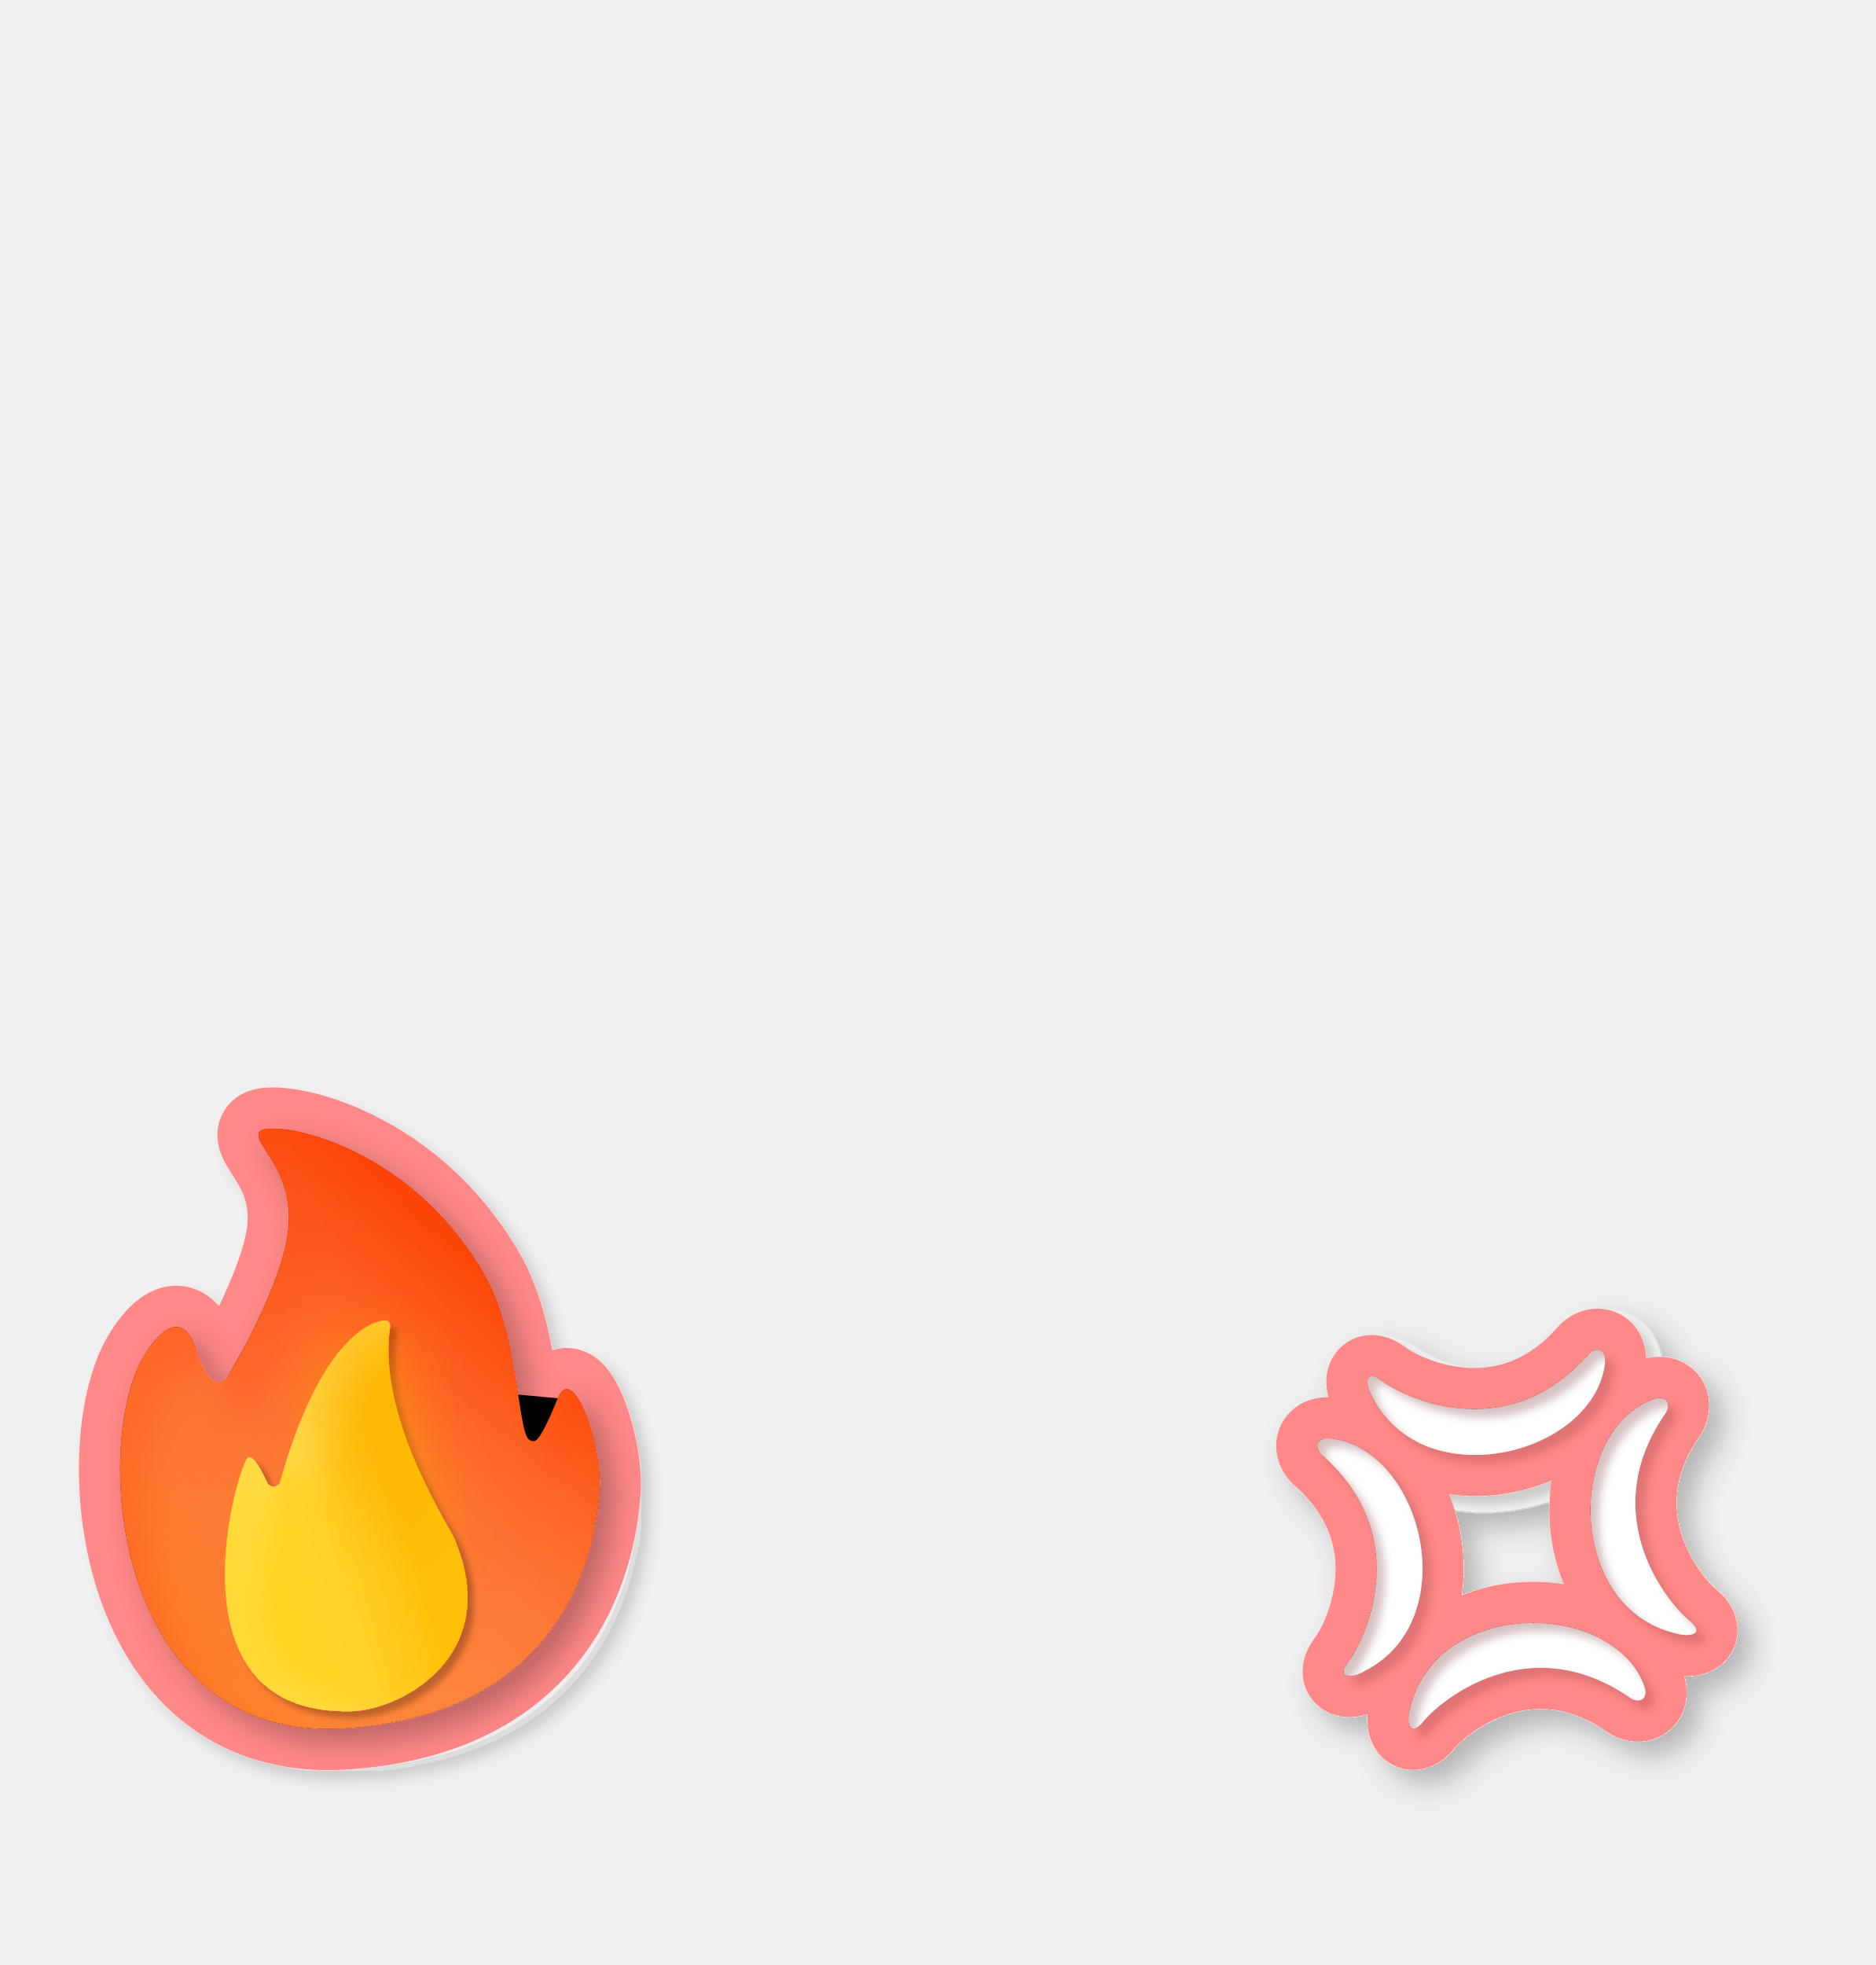
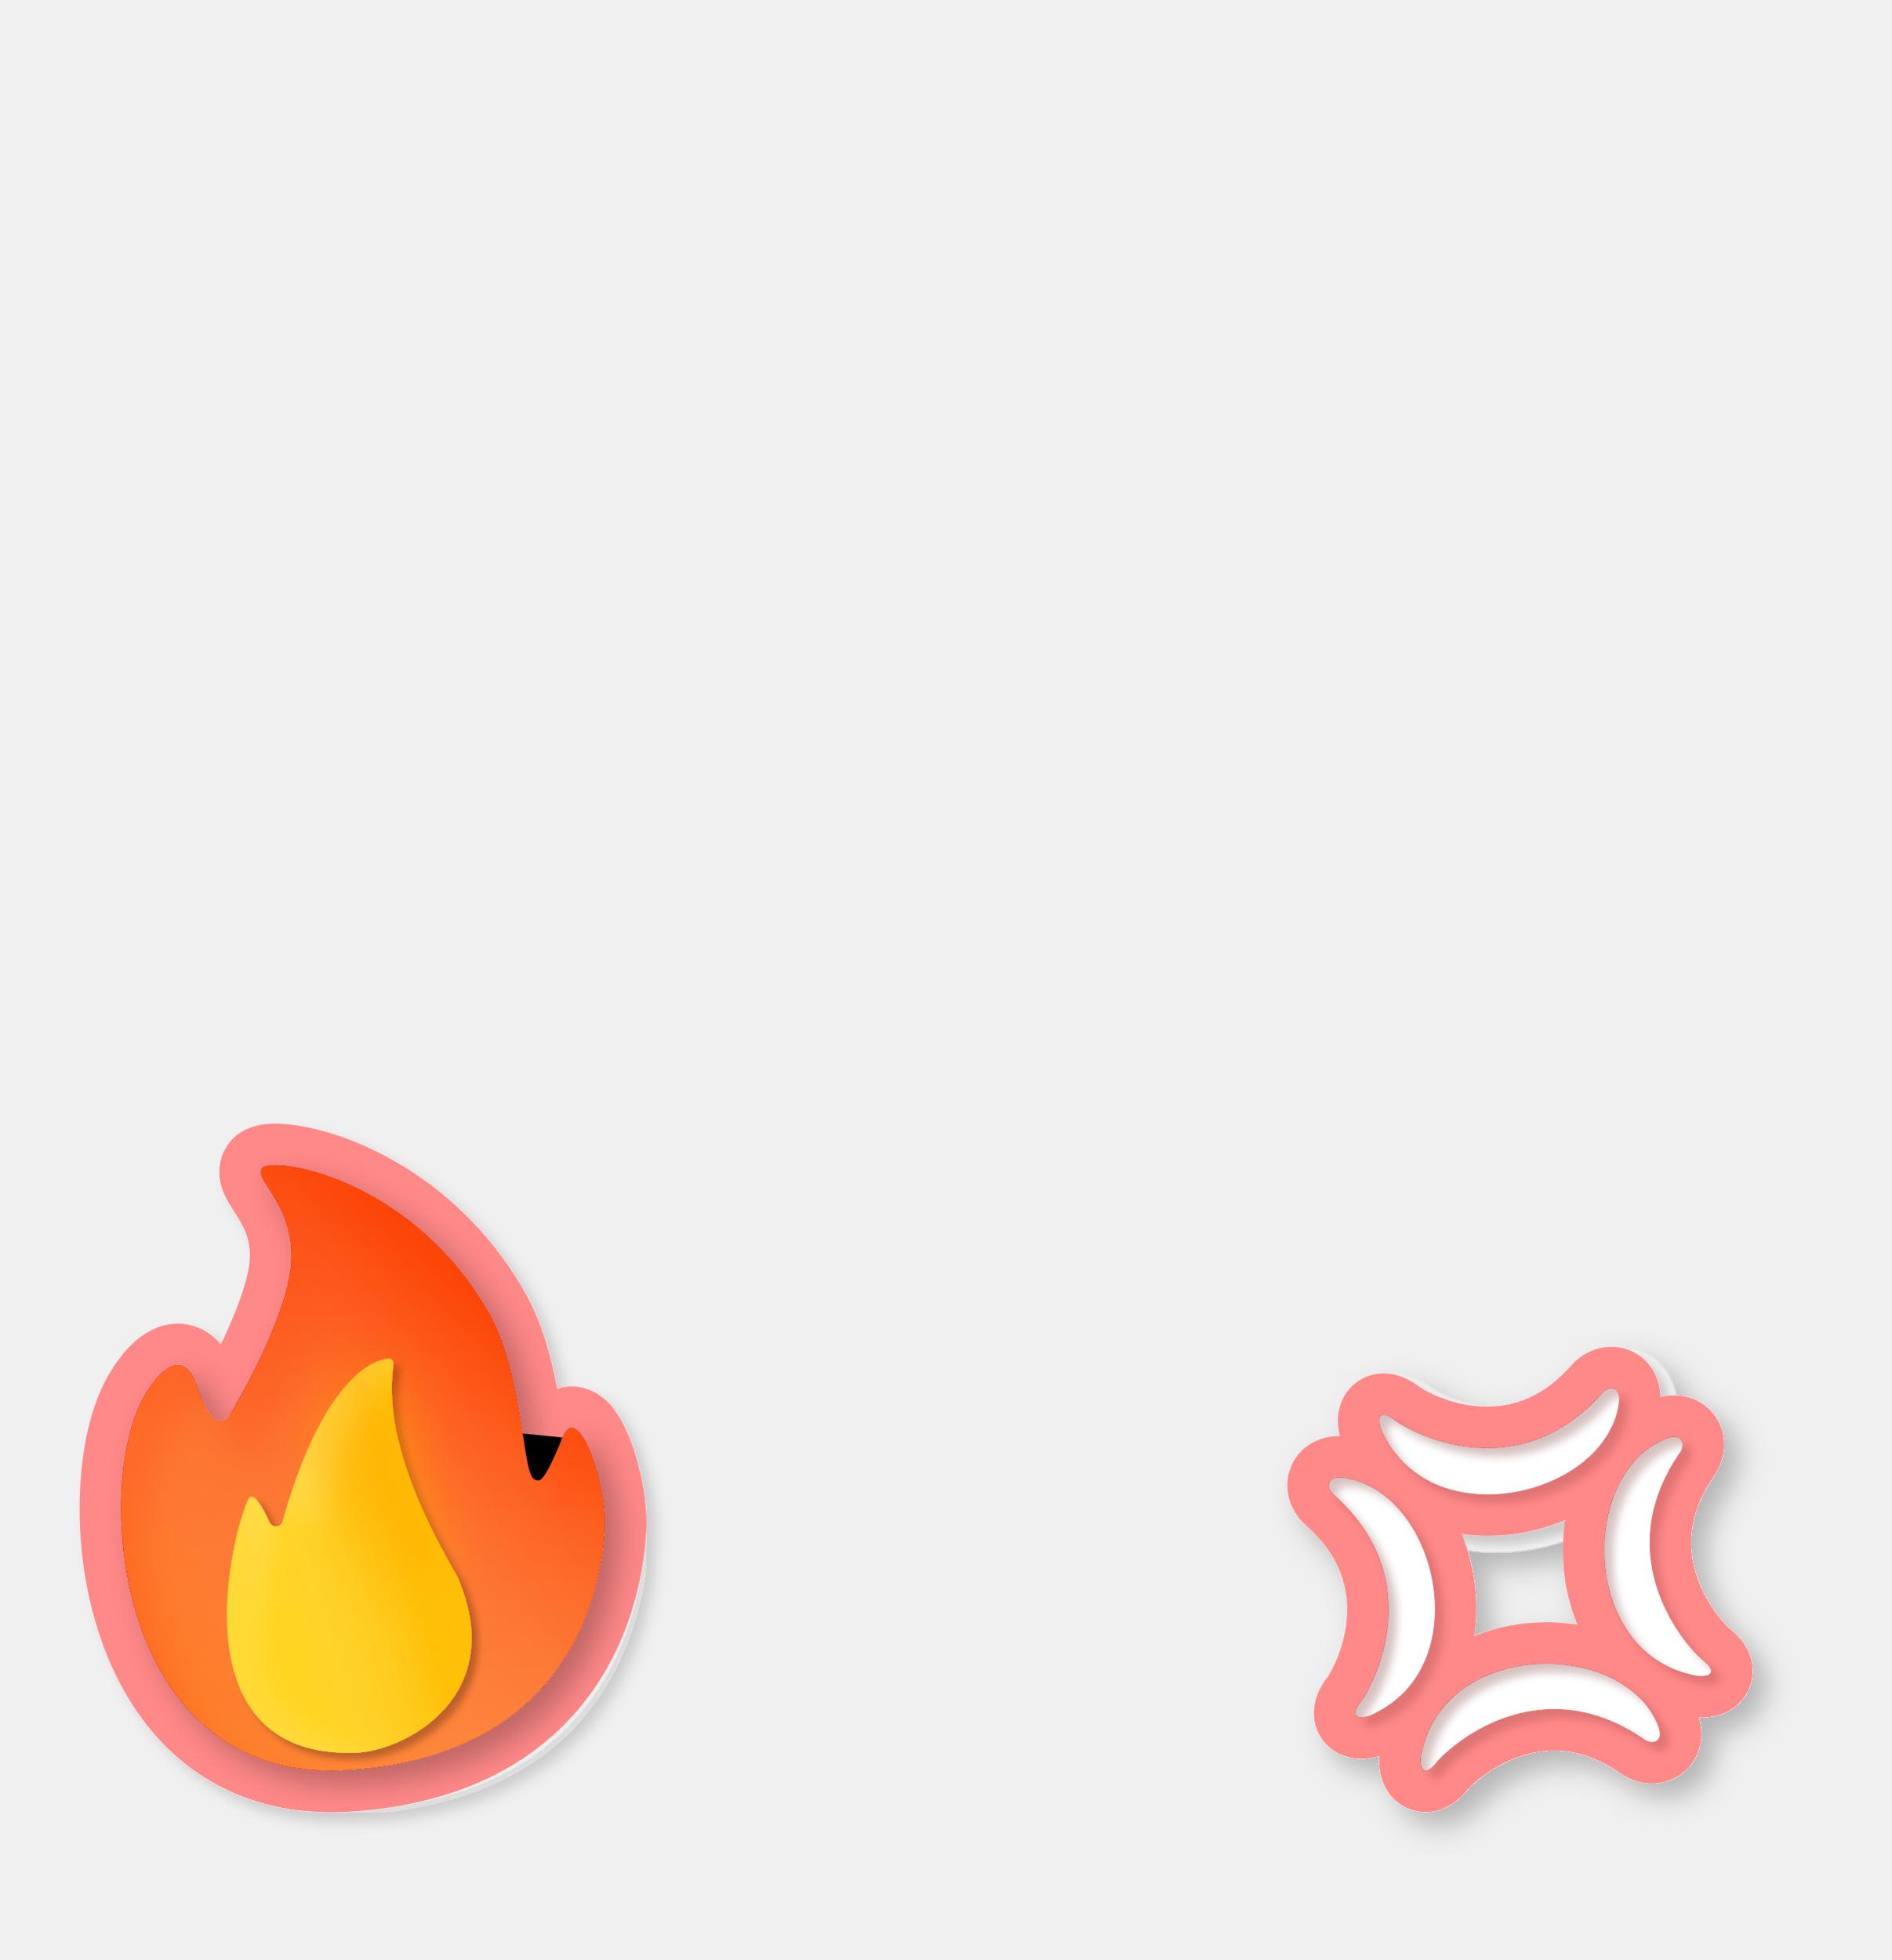
- <svg xmlns="http://www.w3.org/2000/svg" width="105" height="110" viewBox="0 0 105 110" fill="none">
+ <svg xmlns="http://www.w3.org/2000/svg" width="140" height="145" viewBox="0 0 140 145" fill="none">
  <g filter="url(#filter0_d_1551_16448)">
-     <path d="M11.781 76.433C11.779 76.436 11.777 76.441 11.774 76.445L11.773 76.447L11.774 76.446C11.775 76.445 11.777 76.442 11.779 76.439C11.78 76.437 11.78 76.434 11.781 76.433ZM11.781 76.433L11.783 76.432C11.784 76.43 11.784 76.429 11.785 76.428C11.784 76.43 11.782 76.431 11.781 76.433ZM14.927 62.041C15.308 62.008 15.76 62.033 16.243 62.102C17.22 62.241 18.474 62.584 19.835 63.193C22.564 64.415 25.8 66.744 28.122 70.783C29.134 72.544 29.617 74.738 29.921 76.507C29.999 76.963 30.075 77.451 30.143 77.894C30.147 77.882 30.153 77.87 30.158 77.858C30.296 77.519 30.549 77.044 31.044 76.784C31.666 76.457 32.267 76.653 32.636 76.909C32.964 77.137 33.203 77.459 33.37 77.731C33.55 78.022 33.71 78.358 33.851 78.705C34.394 80.052 34.815 82.031 34.715 83.468C34.646 84.453 34.401 87.812 32.367 91.057C30.29 94.371 26.434 97.43 19.443 97.901C15.854 98.144 13.011 97.151 10.857 95.384C8.727 93.636 7.353 91.197 6.544 88.656C5.734 86.113 5.47 83.404 5.607 81.024C5.741 78.712 6.264 76.557 7.173 75.159L7.183 75.144C7.188 75.135 7.195 75.122 7.204 75.107C7.222 75.078 7.249 75.037 7.28 74.988C7.343 74.891 7.434 74.757 7.546 74.607C7.759 74.324 8.099 73.916 8.526 73.606C8.928 73.316 9.676 72.925 10.532 73.252C11.342 73.561 11.79 74.347 12.062 75.171C12.122 75.355 12.18 75.513 12.234 75.647C12.474 75.22 12.786 74.65 13.112 73.997C13.837 72.545 14.6 70.775 14.903 69.298C15.229 67.714 14.836 66.632 14.396 65.829C14.282 65.62 14.161 65.426 14.041 65.236C13.929 65.061 13.794 64.852 13.688 64.671C13.587 64.497 13.45 64.243 13.379 63.957C13.3 63.639 13.28 63.182 13.56 62.743L13.653 62.616C13.879 62.341 14.165 62.218 14.319 62.164C14.526 62.091 14.739 62.057 14.927 62.041Z" fill="black" stroke="#FF8888" stroke-width="2.31" />
+     <path d="M19.903 84.722C20.411 84.677 21.014 84.71 21.658 84.802C22.96 84.988 24.631 85.445 26.446 86.258C30.085 87.887 34.4 90.992 37.496 96.377C38.845 98.724 39.489 101.65 39.895 104.009C40 104.617 40.1 105.269 40.191 105.859C40.197 105.843 40.205 105.828 40.211 105.812C40.395 105.359 40.732 104.727 41.392 104.38C42.222 103.944 43.023 104.204 43.515 104.545C43.953 104.848 44.27 105.279 44.494 105.642C44.733 106.03 44.947 106.477 45.134 106.94C45.859 108.736 46.42 111.375 46.287 113.291C46.195 114.605 45.867 119.083 43.156 123.409C40.387 127.828 35.245 131.907 25.925 132.536C21.14 132.859 17.348 131.535 14.477 129.179C11.637 126.848 9.804 123.596 8.725 120.208C7.646 116.818 7.293 113.206 7.476 110.033C7.654 106.945 8.354 104.068 9.569 102.205C9.571 102.201 9.574 102.197 9.577 102.192C9.584 102.18 9.594 102.163 9.606 102.144C9.63 102.104 9.664 102.05 9.707 101.984C9.791 101.854 9.912 101.675 10.062 101.476C10.346 101.098 10.8 100.554 11.37 100.142C11.905 99.754 12.902 99.233 14.043 99.669C15.123 100.081 15.72 101.13 16.082 102.228C16.164 102.474 16.241 102.685 16.313 102.865C16.633 102.296 17.048 101.535 17.483 100.663C18.45 98.727 19.467 96.368 19.872 94.397C20.306 92.286 19.781 90.843 19.195 89.772C19.042 89.492 18.883 89.234 18.722 88.981C18.573 88.747 18.392 88.469 18.252 88.228C18.116 87.995 17.933 87.658 17.838 87.276C17.733 86.853 17.707 86.244 18.081 85.658L18.205 85.488C18.506 85.121 18.887 84.958 19.092 84.886C19.368 84.789 19.652 84.743 19.903 84.722Z" fill="black" stroke="#FF8888" stroke-width="3.08" />
    <g filter="url(#filter1_di_1551_16448)">
-       <path d="M10.964 75.532C9.999 72.605 8.169 75.745 8.169 75.745C5.103 80.339 6.104 97.644 19.366 96.749C32.628 95.855 33.431 85.282 33.562 83.388C33.732 80.955 32.084 76.185 31.229 78.293C30.729 79.524 30.328 80.358 30.031 80.619C29.875 80.756 29.61 80.651 29.511 80.469C28.951 79.432 28.926 74.499 27.12 71.359C22.757 63.769 14.992 62.65 14.534 63.365C14.077 64.081 16.825 65.686 16.035 69.531C15.365 72.792 12.759 77.05 12.759 77.05C12.759 77.05 11.93 78.46 10.964 75.532Z" fill="#FE6905" />
-       <path d="M10.964 75.532C9.999 72.605 8.169 75.745 8.169 75.745C5.103 80.339 6.104 97.644 19.366 96.749C32.628 95.855 33.431 85.282 33.562 83.388C33.732 80.955 32.084 76.185 31.229 78.293C30.729 79.524 30.328 80.358 30.031 80.619C29.875 80.756 29.61 80.651 29.511 80.469C28.951 79.432 28.926 74.499 27.12 71.359C22.757 63.769 14.992 62.65 14.534 63.365C14.077 64.081 16.825 65.686 16.035 69.531C15.365 72.792 12.759 77.05 12.759 77.05C12.759 77.05 11.93 78.46 10.964 75.532Z" fill="url(#paint0_linear_1551_16448)" fill-opacity="0.7" />
-       <path d="M10.964 75.532C9.999 72.605 8.169 75.745 8.169 75.745C5.103 80.339 6.104 97.644 19.366 96.749C32.628 95.855 33.431 85.282 33.562 83.388C33.732 80.955 32.084 76.185 31.229 78.293C30.729 79.524 30.328 80.358 30.031 80.619C29.875 80.756 29.61 80.651 29.511 80.469C28.951 79.432 28.926 74.499 27.12 71.359C22.757 63.769 14.992 62.65 14.534 63.365C14.077 64.081 16.825 65.686 16.035 69.531C15.365 72.792 12.759 77.05 12.759 77.05C12.759 77.05 11.93 78.46 10.964 75.532Z" fill="url(#paint1_linear_1551_16448)" fill-opacity="0.2" />
+       <path d="M14.62 102.71C13.332 98.807 10.892 102.994 10.892 102.994C6.805 109.119 8.138 132.192 25.821 130.999C43.504 129.806 44.574 115.71 44.75 113.184C44.976 109.94 42.778 103.58 41.638 106.391C40.972 108.032 40.438 109.145 40.042 109.492C39.834 109.674 39.48 109.535 39.349 109.291C38.601 107.909 38.568 101.333 36.16 97.145C30.343 87.025 19.989 85.533 19.379 86.487C18.769 87.442 22.434 89.581 21.38 94.707C20.486 99.056 17.012 104.734 17.012 104.734C17.012 104.734 15.907 106.613 14.62 102.71Z" fill="#FE6905" />
+       <path d="M14.62 102.71C13.332 98.807 10.892 102.994 10.892 102.994C6.805 109.119 8.138 132.192 25.821 130.999C43.504 129.806 44.574 115.71 44.75 113.184C44.976 109.94 42.778 103.58 41.638 106.391C40.972 108.032 40.438 109.145 40.042 109.492C39.834 109.674 39.48 109.535 39.349 109.291C38.601 107.909 38.568 101.333 36.16 97.145C30.343 87.025 19.989 85.533 19.379 86.487C18.769 87.442 22.434 89.581 21.38 94.707C20.486 99.056 17.012 104.734 17.012 104.734C17.012 104.734 15.907 106.613 14.62 102.71Z" fill="url(#paint0_linear_1551_16448)" fill-opacity="0.7" />
+       <path d="M14.62 102.71C13.332 98.807 10.892 102.994 10.892 102.994C6.805 109.119 8.138 132.192 25.821 130.999C43.504 129.806 44.574 115.71 44.75 113.184C44.976 109.94 42.778 103.58 41.638 106.391C40.972 108.032 40.438 109.145 40.042 109.492C39.834 109.674 39.48 109.535 39.349 109.291C38.601 107.909 38.568 101.333 36.16 97.145C30.343 87.025 19.989 85.533 19.379 86.487C18.769 87.442 22.434 89.581 21.38 94.707C20.486 99.056 17.012 104.734 17.012 104.734C17.012 104.734 15.907 106.613 14.62 102.71Z" fill="url(#paint1_linear_1551_16448)" fill-opacity="0.2" />
    </g>
    <g filter="url(#filter2_di_1551_16448)">
-       <path d="M13.892 81.592C14.169 81.463 14.607 82.223 14.964 83.005C15.105 83.316 15.589 83.284 15.681 82.955C17.646 75.96 20.195 74.044 21.542 73.919C21.736 73.901 21.864 74.087 21.835 74.28C21.117 79.106 24.793 84.888 25.419 86.095C25.488 86.226 25.545 86.416 25.598 86.553C28.016 92.859 22.212 95.9 19.375 95.795C9.158 95.795 13.381 81.831 13.892 81.592Z" fill="#FFD10B" />
-       <path d="M13.892 81.592C14.169 81.463 14.607 82.223 14.964 83.005C15.105 83.316 15.589 83.284 15.681 82.955C17.646 75.96 20.195 74.044 21.542 73.919C21.736 73.901 21.864 74.087 21.835 74.28C21.117 79.106 24.793 84.888 25.419 86.095C25.488 86.226 25.545 86.416 25.598 86.553C28.016 92.859 22.212 95.9 19.375 95.795C9.158 95.795 13.381 81.831 13.892 81.592Z" fill="url(#paint2_linear_1551_16448)" fill-opacity="0.45" />
+       <path d="M18.523 110.791C18.892 110.619 19.476 111.632 19.952 112.675C20.14 113.09 20.785 113.046 20.908 112.608C23.528 103.282 26.927 100.727 28.723 100.56C28.982 100.536 29.152 100.784 29.114 101.041C28.157 107.476 33.058 115.185 33.893 116.795C33.983 116.969 34.06 117.222 34.13 117.406C37.355 125.814 29.616 129.867 25.834 129.728C12.211 129.728 17.841 111.109 18.523 110.791Z" fill="#FFD10B" />
+       <path d="M18.523 110.791C18.892 110.619 19.476 111.632 19.952 112.675C20.14 113.09 20.785 113.046 20.908 112.608C23.528 103.282 26.927 100.727 28.723 100.56C28.982 100.536 29.152 100.784 29.114 101.041C28.157 107.476 33.058 115.185 33.893 116.795C33.983 116.969 34.06 117.222 34.13 117.406C37.355 125.814 29.616 129.867 25.834 129.728C12.211 129.728 17.841 111.109 18.523 110.791Z" fill="url(#paint2_linear_1551_16448)" fill-opacity="0.45" />
    </g>
    <g filter="url(#filter3_f_1551_16448)">
-       <path d="M23.789 85.862C23.837 86.148 23.855 86.255 23.86 86.294C23.918 86.405 23.733 86.505 23.635 86.583C23.609 86.604 23.583 86.623 23.557 86.641C23.413 86.739 23.223 86.799 23.067 86.722C23.06 86.718 23.052 86.714 23.045 86.71C22.96 86.659 22.88 86.603 22.777 86.433C22.563 86.081 22.171 85.648 21.535 84.762C21.084 84.134 20.422 83.14 19.976 82.422C19.53 81.704 19.306 81.276 19.186 81.036C19.067 80.796 19.053 80.746 19.012 80.328C18.971 79.909 18.89 79.146 18.878 78.63C18.861 77.856 18.878 77.467 18.982 77.215C19.108 76.912 19.36 76.312 19.876 75.888C20.277 75.56 20.692 75.28 21.145 75.316C21.237 75.323 21.278 75.356 21.315 75.433C21.405 75.617 21.584 76.088 21.512 76.567C21.462 76.895 21.429 77.402 21.533 78.193C21.597 78.681 21.704 79.333 21.819 79.852C21.935 80.37 22.055 80.744 22.323 81.346C22.59 81.948 22.993 82.753 23.275 83.625C23.556 84.497 23.712 85.407 23.789 85.862Z" fill="#FFAE01" />
+       <path d="M31.719 116.484C31.783 116.865 31.806 117.007 31.814 117.06C31.891 117.208 31.643 117.341 31.513 117.445C31.479 117.472 31.444 117.498 31.409 117.522C31.217 117.653 30.964 117.733 30.756 117.63C30.746 117.625 30.737 117.619 30.727 117.614C30.614 117.546 30.507 117.471 30.369 117.244C30.084 116.776 29.561 116.197 28.714 115.017C28.113 114.18 27.23 112.854 26.635 111.897C26.04 110.94 25.741 110.369 25.582 110.049C25.423 109.729 25.404 109.662 25.349 109.104C25.295 108.546 25.186 107.529 25.171 106.841C25.148 105.809 25.17 105.29 25.31 104.954C25.478 104.549 25.813 103.75 26.502 103.185C27.036 102.747 27.59 102.375 28.194 102.422C28.317 102.431 28.371 102.475 28.421 102.577C28.54 102.824 28.779 103.451 28.683 104.09C28.617 104.528 28.572 105.203 28.711 106.258C28.797 106.909 28.939 107.778 29.093 108.469C29.246 109.161 29.407 109.659 29.764 110.462C30.12 111.264 30.658 112.339 31.033 113.501C31.409 114.663 31.616 115.877 31.719 116.484Z" fill="#FFAE01" />
    </g>
  </g>
  <g filter="url(#filter4_d_1551_16448)">
    <g filter="url(#filter5_d_1551_16448)">
-       <path d="M88.895 75.872C84.184 81.149 78.284 78.069 77.3 77.26C76.325 76.589 76.498 77.641 76.813 78.15C79.637 83.818 89.162 81.47 89.839 76.38C89.976 75.349 89.209 75.445 88.895 75.872Z" fill="#D9D9D9" />
-       <path d="M76.648 75.895C77.067 75.852 77.439 76 77.714 76.157L77.955 76.309L77.996 76.337L78.033 76.368C78.353 76.631 79.859 77.51 81.811 77.699C83.681 77.879 85.95 77.431 88.025 75.111C88.212 74.883 88.447 74.7 88.708 74.579C88.989 74.448 89.38 74.354 89.806 74.456C90.279 74.57 90.653 74.895 90.849 75.336C91.025 75.732 91.034 76.157 90.984 76.532C90.552 79.784 87.403 81.876 84.339 82.436C81.223 83.005 77.525 82.124 75.797 78.698C75.673 78.485 75.573 78.248 75.508 78.017C75.443 77.786 75.374 77.439 75.432 77.078C75.463 76.889 75.541 76.617 75.752 76.367C75.986 76.091 76.308 75.931 76.648 75.895Z" stroke="#FF8888" stroke-width="2.31" stroke-linecap="round" />
+       <path d="M118.528 103.162C112.246 110.199 104.38 106.092 103.067 105.014C101.768 104.119 101.998 105.521 102.418 106.2C106.183 113.758 118.883 110.626 119.785 103.84C119.968 102.465 118.946 102.594 118.528 103.162Z" fill="#D9D9D9" />
+       <path d="M102.198 103.194C102.849 103.126 103.415 103.406 103.791 103.646L103.941 103.746L103.995 103.783L104.045 103.824C104.472 104.175 106.48 105.347 109.082 105.598C111.572 105.839 114.594 105.243 117.359 102.158C117.609 101.85 117.926 101.601 118.277 101.438C118.652 101.264 119.174 101.139 119.742 101.275C120.372 101.427 120.87 101.861 121.131 102.448C121.366 102.977 121.378 103.544 121.312 104.043C120.736 108.379 116.538 111.168 112.453 111.914C108.287 112.675 103.339 111.493 101.043 106.895C100.888 106.621 100.761 106.317 100.678 106.022C100.59 105.714 100.499 105.253 100.577 104.771C100.618 104.519 100.722 104.155 101.003 103.822C101.314 103.454 101.745 103.242 102.198 103.194Z" stroke="#FF8888" stroke-width="3.08" stroke-linecap="round" />
    </g>
-     <path d="M79.32 97.912C79.737 97.854 80.063 97.621 80.293 97.403L80.49 97.197L80.523 97.161L80.552 97.122C80.8 96.79 82.052 95.576 83.902 94.926C85.674 94.304 87.984 94.196 90.555 95.953C90.79 96.129 91.063 96.251 91.344 96.306C91.648 96.366 92.052 96.364 92.441 96.162C92.873 95.939 93.157 95.534 93.242 95.059C93.319 94.632 93.225 94.217 93.088 93.866C91.89 90.811 88.332 89.533 85.224 89.722C82.062 89.915 78.682 91.655 77.824 95.394C77.754 95.63 77.714 95.885 77.706 96.124C77.697 96.364 77.713 96.717 77.857 97.054C77.932 97.23 78.073 97.476 78.338 97.668C78.631 97.881 78.982 97.959 79.32 97.912Z" fill="#D9D9D9" stroke="#FF8888" stroke-width="2.31" stroke-linecap="round" />
-     <path d="M74.086 93.731C74.042 93.312 74.191 92.941 74.347 92.665L74.5 92.424L74.527 92.384L74.558 92.347C74.821 92.026 75.701 90.52 75.889 88.568C76.07 86.699 75.622 84.43 73.302 82.354C73.074 82.168 72.89 81.932 72.769 81.672C72.639 81.391 72.544 80.999 72.647 80.573C72.761 80.1 73.086 79.727 73.527 79.531C73.923 79.355 74.348 79.346 74.722 79.396C77.975 79.828 80.067 82.977 80.626 86.04C81.195 89.156 80.314 92.855 76.888 94.582C76.676 94.706 76.438 94.806 76.207 94.871C75.977 94.937 75.63 95.005 75.268 94.947C75.08 94.916 74.807 94.838 74.558 94.627C74.281 94.393 74.121 94.071 74.086 93.731Z" fill="#D9D9D9" stroke="#FF8888" stroke-width="2.31" stroke-linecap="round" />
-     <path d="M96.104 91.062C96.046 90.645 95.814 90.32 95.596 90.09L95.39 89.892L95.353 89.859L95.314 89.831C94.982 89.583 93.768 88.33 93.118 86.48C92.496 84.708 92.389 82.398 94.145 79.828C94.322 79.592 94.444 79.32 94.499 79.038C94.558 78.734 94.556 78.331 94.355 77.942C94.131 77.51 93.726 77.225 93.251 77.14C92.824 77.064 92.41 77.157 92.058 77.295C89.003 78.492 87.725 82.05 87.915 85.159C88.107 88.32 89.847 91.7 93.586 92.559C93.823 92.628 94.077 92.668 94.317 92.677C94.556 92.685 94.91 92.669 95.247 92.525C95.423 92.451 95.668 92.309 95.86 92.045C96.073 91.752 96.151 91.401 96.104 91.062Z" fill="#D9D9D9" stroke="#FF8888" stroke-width="2.31" stroke-linecap="round" />
+     <path d="M105.76 132.549C106.408 132.459 106.891 132.052 107.199 131.729L107.321 131.596L107.364 131.547L107.403 131.496C107.734 131.053 109.403 129.435 111.87 128.568C114.23 127.739 117.306 127.595 120.729 129.929C121.046 130.169 121.413 130.334 121.793 130.409C122.198 130.488 122.735 130.485 123.254 130.217C123.83 129.918 124.21 129.378 124.323 128.745C124.425 128.176 124.301 127.623 124.117 127.154C122.52 123.081 117.777 121.377 113.632 121.629C109.406 121.887 104.884 124.218 103.754 129.231C103.669 129.535 103.619 129.86 103.608 130.167C103.597 130.486 103.619 130.956 103.809 131.405C103.909 131.64 104.097 131.969 104.45 132.225C104.84 132.508 105.309 132.611 105.76 132.549Z" fill="#D9D9D9" stroke="#FF8888" stroke-width="3.08" stroke-linecap="round" />
+     <path d="M98.782 126.975C98.714 126.324 98.994 125.758 99.234 125.382L99.334 125.232L99.37 125.178L99.411 125.128C99.762 124.701 100.934 122.693 101.186 120.091C101.426 117.601 100.83 114.579 97.746 111.814C97.437 111.564 97.189 111.247 97.025 110.896C96.851 110.521 96.726 109.999 96.862 109.431C97.014 108.8 97.448 108.303 98.036 108.041C98.564 107.806 99.131 107.794 99.63 107.861C103.967 108.437 106.755 112.635 107.502 116.72C108.262 120.885 107.08 125.834 102.483 128.13C102.208 128.285 101.905 128.412 101.609 128.495C101.302 128.582 100.84 128.674 100.358 128.596C100.107 128.555 99.742 128.451 99.41 128.17C99.041 127.858 98.829 127.428 98.782 126.975Z" fill="#D9D9D9" stroke="#FF8888" stroke-width="3.08" stroke-linecap="round" />
+     <path d="M128.139 123.417C128.049 122.768 127.642 122.286 127.319 121.978L127.186 121.856L127.137 121.813L127.085 121.774C126.642 121.443 125.024 119.773 124.158 117.307C123.329 114.947 123.185 111.87 125.519 108.447C125.759 108.131 125.924 107.764 125.999 107.384C126.078 106.978 126.075 106.441 125.807 105.923C125.508 105.347 124.968 104.967 124.335 104.854C123.766 104.752 123.212 104.876 122.744 105.06C118.671 106.656 116.967 111.4 117.219 115.545C117.477 119.771 119.808 124.293 124.821 125.423C125.125 125.508 125.45 125.558 125.756 125.569C126.076 125.58 126.546 125.558 126.995 125.367C127.23 125.268 127.559 125.08 127.815 124.727C128.098 124.336 128.201 123.868 128.139 123.417Z" fill="#D9D9D9" stroke="#FF8888" stroke-width="3.08" stroke-linecap="round" />
    <g filter="url(#filter6_di_1551_16448)">
-       <path d="M88.895 75.872C84.184 81.149 78.284 78.069 77.3 77.26C76.325 76.589 76.498 77.641 76.813 78.15C79.637 83.818 89.162 81.47 89.839 76.38C89.976 75.349 89.209 75.445 88.895 75.872Z" fill="white" />
+       <path d="M118.528 103.162C112.246 110.199 104.38 106.092 103.067 105.014C101.768 104.119 101.998 105.521 102.418 106.2C106.183 113.758 118.883 110.626 119.785 103.84C119.968 102.465 118.946 102.594 118.528 103.162Z" fill="white" />
    </g>
    <g filter="url(#filter7_di_1551_16448)">
-       <path d="M91.218 95.006C85.381 91.008 80.389 95.41 79.626 96.43C78.841 97.316 78.757 96.253 78.941 95.683C80.328 89.504 90.138 89.507 92.012 94.287C92.391 95.255 91.624 95.345 91.218 95.006Z" fill="white" />
+       <path d="M121.624 128.675C113.841 123.344 107.186 129.213 106.169 130.574C105.121 131.754 105.009 130.337 105.255 129.578C107.104 121.339 120.184 121.342 122.683 127.716C123.189 129.007 122.166 129.126 121.624 128.675Z" fill="white" />
    </g>
    <g filter="url(#filter8_di_1551_16448)">
-       <path d="M74.062 81.484C79.34 86.195 76.26 92.095 75.451 93.079C74.779 94.054 75.831 93.882 76.34 93.566C82.009 90.742 79.66 81.217 74.57 80.541C73.539 80.404 73.636 81.17 74.062 81.484Z" fill="white" />
+       <path d="M98.75 110.645C105.786 116.927 101.68 124.793 100.601 126.106C99.706 127.405 101.108 127.175 101.787 126.755C109.345 122.99 106.214 110.289 99.427 109.388C98.053 109.205 98.181 110.227 98.75 110.645Z" fill="white" />
    </g>
    <g filter="url(#filter9_di_1551_16448)">
-       <path d="M93.198 79.165C89.201 85.002 93.602 89.993 94.623 90.756C95.508 91.542 94.445 91.626 93.876 91.441C87.697 90.055 87.699 80.244 92.48 78.37C93.448 77.991 93.537 78.758 93.198 79.165Z" fill="white" />
+       <path d="M124.265 107.553C118.934 115.335 124.803 121.991 126.164 123.008C127.344 124.055 125.927 124.167 125.168 123.922C116.929 122.073 116.932 108.992 123.306 106.494C124.597 105.988 124.716 107.011 124.265 107.553Z" fill="white" />
    </g>
  </g>
  <defs>
-     <filter id="filter0_d_1551_16448" x="4.244" y="60.697" width="32.857" height="39.612" filterUnits="userSpaceOnUse" color-interpolation-filters="sRGB">
+     <filter id="filter0_d_1551_16448" x="5.659" y="82.93" width="43.809" height="52.814" filterUnits="userSpaceOnUse" color-interpolation-filters="sRGB">
      <feFlood flood-opacity="0" result="BackgroundImageFix" />
      <feColorMatrix in="SourceAlpha" type="matrix" values="0 0 0 0 0 0 0 0 0 0 0 0 0 0 0 0 0 0 127 0" result="hardAlpha" />
-       <feOffset dx="0.521" dy="0.521" />
-       <feGaussianBlur stdDeviation="0.347" />
+       <feOffset dx="0.695" dy="0.695" />
+       <feGaussianBlur stdDeviation="0.463" />
      <feComposite in2="hardAlpha" operator="out" />
      <feColorMatrix type="matrix" values="0 0 0 0 0 0 0 0 0 0 0 0 0 0 0 0 0 0 0.15 0" />
      <feBlend mode="normal" in2="BackgroundImageFix" result="effect1_dropShadow_1551_16448" />
      <feBlend mode="normal" in="SourceGraphic" in2="effect1_dropShadow_1551_16448" result="shape" />
    </filter>
-     <filter id="filter1_di_1551_16448" x="5.957" y="62.412" width="29.927" height="36.682" filterUnits="userSpaceOnUse" color-interpolation-filters="sRGB">
+     <filter id="filter1_di_1551_16448" x="7.943" y="85.215" width="39.903" height="48.908" filterUnits="userSpaceOnUse" color-interpolation-filters="sRGB">
      <feFlood flood-opacity="0" result="BackgroundImageFix" />
      <feColorMatrix in="SourceAlpha" type="matrix" values="0 0 0 0 0 0 0 0 0 0 0 0 0 0 0 0 0 0 127 0" result="hardAlpha" />
-       <feOffset dx="0.77" dy="0.77" />
-       <feGaussianBlur stdDeviation="0.77" />
+       <feOffset dx="1.027" dy="1.027" />
+       <feGaussianBlur stdDeviation="1.027" />
      <feComposite in2="hardAlpha" operator="out" />
      <feColorMatrix type="matrix" values="0 0 0 0 0 0 0 0 0 0 0 0 0 0 0 0 0 0 0.25 0" />
      <feBlend mode="normal" in2="BackgroundImageFix" result="effect1_dropShadow_1551_16448" />
      <feBlend mode="normal" in="SourceGraphic" in2="effect1_dropShadow_1551_16448" result="shape" />
      <feColorMatrix in="SourceAlpha" type="matrix" values="0 0 0 0 0 0 0 0 0 0 0 0 0 0 0 0 0 0 127 0" result="hardAlpha" />
-       <feOffset dx="1.39" dy="2.085" />
-       <feGaussianBlur stdDeviation="0.869" />
+       <feOffset dx="1.853" dy="2.779" />
+       <feGaussianBlur stdDeviation="1.158" />
      <feComposite in2="hardAlpha" operator="arithmetic" k2="-1" k3="1" />
      <feColorMatrix type="matrix" values="0 0 0 0 1 0 0 0 0 0.275 0 0 0 0 0.054 0 0 0 0.25 0" />
      <feBlend mode="normal" in2="shape" result="effect2_innerShadow_1551_16448" />
    </filter>
-     <filter id="filter2_di_1551_16448" x="12.596" y="73.918" width="14.88" height="22.574" filterUnits="userSpaceOnUse" color-interpolation-filters="sRGB">
+     <filter id="filter2_di_1551_16448" x="16.795" y="100.559" width="19.84" height="30.098" filterUnits="userSpaceOnUse" color-interpolation-filters="sRGB">
      <feFlood flood-opacity="0" result="BackgroundImageFix" />
      <feColorMatrix in="SourceAlpha" type="matrix" values="0 0 0 0 0 0 0 0 0 0 0 0 0 0 0 0 0 0 127 0" result="hardAlpha" />
-       <feOffset dx="0.347" dy="0.347" />
-       <feGaussianBlur stdDeviation="0.174" />
+       <feOffset dx="0.463" dy="0.463" />
+       <feGaussianBlur stdDeviation="0.232" />
      <feComposite in2="hardAlpha" operator="out" />
      <feColorMatrix type="matrix" values="0 0 0 0 0 0 0 0 0 0 0 0 0 0 0 0 0 0 0.25 0" />
      <feBlend mode="normal" in2="BackgroundImageFix" result="effect1_dropShadow_1551_16448" />
      <feBlend mode="normal" in="SourceGraphic" in2="effect1_dropShadow_1551_16448" result="shape" />
      <feColorMatrix in="SourceAlpha" type="matrix" values="0 0 0 0 0 0 0 0 0 0 0 0 0 0 0 0 0 0 127 0" result="hardAlpha" />
-       <feOffset dx="2.085" dy="0.174" />
-       <feGaussianBlur stdDeviation="0.651" />
+       <feOffset dx="2.779" dy="0.232" />
+       <feGaussianBlur stdDeviation="0.869" />
      <feComposite in2="hardAlpha" operator="arithmetic" k2="-1" k3="1" />
      <feColorMatrix type="matrix" values="0 0 0 0 1 0 0 0 0 1 0 0 0 0 1 0 0 0 0.15 0" />
      <feBlend mode="normal" in2="shape" result="effect2_innerShadow_1551_16448" />
    </filter>
-     <filter id="filter3_f_1551_16448" x="15.051" y="71.491" width="12.642" height="19.089" filterUnits="userSpaceOnUse" color-interpolation-filters="sRGB">
+     <filter id="filter3_f_1551_16448" x="20.068" y="97.322" width="16.856" height="25.451" filterUnits="userSpaceOnUse" color-interpolation-filters="sRGB">
      <feFlood flood-opacity="0" result="BackgroundImageFix" />
      <feBlend mode="normal" in="SourceGraphic" in2="BackgroundImageFix" result="shape" />
-       <feGaussianBlur stdDeviation="1.911" result="effect1_foregroundBlur_1551_16448" />
+       <feGaussianBlur stdDeviation="2.548" result="effect1_foregroundBlur_1551_16448" />
    </filter>
-     <filter id="filter4_d_1551_16448" x="70.678" y="72.488" width="28.904" height="28.902" filterUnits="userSpaceOnUse" color-interpolation-filters="sRGB">
+     <filter id="filter4_d_1551_16448" x="94.237" y="98.651" width="38.539" height="38.535" filterUnits="userSpaceOnUse" color-interpolation-filters="sRGB">
      <feFlood flood-opacity="0" result="BackgroundImageFix" />
      <feColorMatrix in="SourceAlpha" type="matrix" values="0 0 0 0 0 0 0 0 0 0 0 0 0 0 0 0 0 0 127 0" result="hardAlpha" />
-       <feOffset dx="0.77" dy="0.77" />
-       <feGaussianBlur stdDeviation="0.77" />
+       <feOffset dx="1.027" dy="1.027" />
+       <feGaussianBlur stdDeviation="1.027" />
      <feComposite in2="hardAlpha" operator="out" />
      <feColorMatrix type="matrix" values="0 0 0 0 0 0 0 0 0 0 0 0 0 0 0 0 0 0 0.25 0" />
      <feBlend mode="normal" in2="BackgroundImageFix" result="effect1_dropShadow_1551_16448" />
      <feBlend mode="normal" in="SourceGraphic" in2="effect1_dropShadow_1551_16448" result="shape" />
    </filter>
-     <filter id="filter5_d_1551_16448" x="74.255" y="73.258" width="18.869" height="11.45" filterUnits="userSpaceOnUse" color-interpolation-filters="sRGB">
+     <filter id="filter5_d_1551_16448" x="99.007" y="99.678" width="25.159" height="15.266" filterUnits="userSpaceOnUse" color-interpolation-filters="sRGB">
      <feFlood flood-opacity="0" result="BackgroundImageFix" />
      <feColorMatrix in="SourceAlpha" type="matrix" values="0 0 0 0 0 0 0 0 0 0 0 0 0 0 0 0 0 0 127 0" result="hardAlpha" />
-       <feOffset dx="0.48" dy="0.48" />
-       <feGaussianBlur stdDeviation="0.24" />
+       <feOffset dx="0.64" dy="0.64" />
+       <feGaussianBlur stdDeviation="0.32" />
      <feComposite in2="hardAlpha" operator="out" />
      <feColorMatrix type="matrix" values="0 0 0 0 0 0 0 0 0 0 0 0 0 0 0 0 0 0 0.15 0" />
      <feBlend mode="normal" in2="BackgroundImageFix" result="effect1_dropShadow_1551_16448" />
      <feBlend mode="normal" in="SourceGraphic" in2="effect1_dropShadow_1551_16448" result="shape" />
    </filter>
-     <filter id="filter6_di_1551_16448" x="76.565" y="75.568" width="14.249" height="6.835" filterUnits="userSpaceOnUse" color-interpolation-filters="sRGB">
+     <filter id="filter6_di_1551_16448" x="102.087" y="102.758" width="18.999" height="9.111" filterUnits="userSpaceOnUse" color-interpolation-filters="sRGB">
      <feFlood flood-opacity="0" result="BackgroundImageFix" />
      <feColorMatrix in="SourceAlpha" type="matrix" values="0 0 0 0 0 0 0 0 0 0 0 0 0 0 0 0 0 0 127 0" result="hardAlpha" />
-       <feOffset dx="0.48" dy="0.48" />
-       <feGaussianBlur stdDeviation="0.24" />
+       <feOffset dx="0.64" dy="0.64" />
+       <feGaussianBlur stdDeviation="0.32" />
      <feComposite in2="hardAlpha" operator="out" />
      <feColorMatrix type="matrix" values="0 0 0 0 0.178 0 0 0 0 0.011 0 0 0 0 0.011 0 0 0 0.15 0" />
      <feBlend mode="normal" in2="BackgroundImageFix" result="effect1_dropShadow_1551_16448" />
      <feBlend mode="normal" in="SourceGraphic" in2="effect1_dropShadow_1551_16448" result="shape" />
      <feColorMatrix in="SourceAlpha" type="matrix" values="0 0 0 0 0 0 0 0 0 0 0 0 0 0 0 0 0 0 127 0" result="hardAlpha" />
-       <feOffset dx="0.48" dy="0.48" />
-       <feGaussianBlur stdDeviation="0.24" />
+       <feOffset dx="0.64" dy="0.64" />
+       <feGaussianBlur stdDeviation="0.32" />
      <feComposite in2="hardAlpha" operator="arithmetic" k2="-1" k3="1" />
      <feColorMatrix type="matrix" values="0 0 0 0 0.364 0 0 0 0 0.033 0 0 0 0 0.033 0 0 0 0.25 0" />
      <feBlend mode="normal" in2="shape" result="effect2_innerShadow_1551_16448" />
    </filter>
-     <filter id="filter7_di_1551_16448" x="78.859" y="90.859" width="14.215" height="6.87" filterUnits="userSpaceOnUse" color-interpolation-filters="sRGB">
+     <filter id="filter7_di_1551_16448" x="105.146" y="123.145" width="18.954" height="9.16" filterUnits="userSpaceOnUse" color-interpolation-filters="sRGB">
      <feFlood flood-opacity="0" result="BackgroundImageFix" />
      <feColorMatrix in="SourceAlpha" type="matrix" values="0 0 0 0 0 0 0 0 0 0 0 0 0 0 0 0 0 0 127 0" result="hardAlpha" />
-       <feOffset dx="0.48" dy="0.48" />
-       <feGaussianBlur stdDeviation="0.24" />
+       <feOffset dx="0.64" dy="0.64" />
+       <feGaussianBlur stdDeviation="0.32" />
      <feComposite in2="hardAlpha" operator="out" />
      <feColorMatrix type="matrix" values="0 0 0 0 0.178 0 0 0 0 0.011 0 0 0 0 0.011 0 0 0 0.15 0" />
      <feBlend mode="normal" in2="BackgroundImageFix" result="effect1_dropShadow_1551_16448" />
      <feBlend mode="normal" in="SourceGraphic" in2="effect1_dropShadow_1551_16448" result="shape" />
      <feColorMatrix in="SourceAlpha" type="matrix" values="0 0 0 0 0 0 0 0 0 0 0 0 0 0 0 0 0 0 127 0" result="hardAlpha" />
-       <feOffset dx="0.48" dy="0.48" />
-       <feGaussianBlur stdDeviation="0.24" />
+       <feOffset dx="0.64" dy="0.64" />
+       <feGaussianBlur stdDeviation="0.32" />
      <feComposite in2="hardAlpha" operator="arithmetic" k2="-1" k3="1" />
      <feColorMatrix type="matrix" values="0 0 0 0 0.364 0 0 0 0 0.033 0 0 0 0 0.033 0 0 0 0.25 0" />
      <feBlend mode="normal" in2="shape" result="effect2_innerShadow_1551_16448" />
    </filter>
-     <filter id="filter8_di_1551_16448" x="73.759" y="80.525" width="6.834" height="14.249" filterUnits="userSpaceOnUse" color-interpolation-filters="sRGB">
+     <filter id="filter8_di_1551_16448" x="98.345" y="109.365" width="9.112" height="19" filterUnits="userSpaceOnUse" color-interpolation-filters="sRGB">
      <feFlood flood-opacity="0" result="BackgroundImageFix" />
      <feColorMatrix in="SourceAlpha" type="matrix" values="0 0 0 0 0 0 0 0 0 0 0 0 0 0 0 0 0 0 127 0" result="hardAlpha" />
-       <feOffset dx="0.48" dy="0.48" />
-       <feGaussianBlur stdDeviation="0.24" />
+       <feOffset dx="0.64" dy="0.64" />
+       <feGaussianBlur stdDeviation="0.32" />
      <feComposite in2="hardAlpha" operator="out" />
      <feColorMatrix type="matrix" values="0 0 0 0 0.178 0 0 0 0 0.011 0 0 0 0 0.011 0 0 0 0.15 0" />
      <feBlend mode="normal" in2="BackgroundImageFix" result="effect1_dropShadow_1551_16448" />
      <feBlend mode="normal" in="SourceGraphic" in2="effect1_dropShadow_1551_16448" result="shape" />
      <feColorMatrix in="SourceAlpha" type="matrix" values="0 0 0 0 0 0 0 0 0 0 0 0 0 0 0 0 0 0 127 0" result="hardAlpha" />
-       <feOffset dx="0.48" dy="0.48" />
-       <feGaussianBlur stdDeviation="0.24" />
+       <feOffset dx="0.64" dy="0.64" />
+       <feGaussianBlur stdDeviation="0.32" />
      <feComposite in2="hardAlpha" operator="arithmetic" k2="-1" k3="1" />
      <feColorMatrix type="matrix" values="0 0 0 0 0.364 0 0 0 0 0.033 0 0 0 0 0.033 0 0 0 0.25 0" />
      <feBlend mode="normal" in2="shape" result="effect2_innerShadow_1551_16448" />
    </filter>
-     <filter id="filter9_di_1551_16448" x="89.051" y="78.268" width="6.87" height="14.215" filterUnits="userSpaceOnUse" color-interpolation-filters="sRGB">
+     <filter id="filter9_di_1551_16448" x="118.735" y="106.357" width="9.16" height="18.953" filterUnits="userSpaceOnUse" color-interpolation-filters="sRGB">
      <feFlood flood-opacity="0" result="BackgroundImageFix" />
      <feColorMatrix in="SourceAlpha" type="matrix" values="0 0 0 0 0 0 0 0 0 0 0 0 0 0 0 0 0 0 127 0" result="hardAlpha" />
-       <feOffset dx="0.48" dy="0.48" />
-       <feGaussianBlur stdDeviation="0.24" />
+       <feOffset dx="0.64" dy="0.64" />
+       <feGaussianBlur stdDeviation="0.32" />
      <feComposite in2="hardAlpha" operator="out" />
      <feColorMatrix type="matrix" values="0 0 0 0 0.178 0 0 0 0 0.011 0 0 0 0 0.011 0 0 0 0.15 0" />
      <feBlend mode="normal" in2="BackgroundImageFix" result="effect1_dropShadow_1551_16448" />
      <feBlend mode="normal" in="SourceGraphic" in2="effect1_dropShadow_1551_16448" result="shape" />
      <feColorMatrix in="SourceAlpha" type="matrix" values="0 0 0 0 0 0 0 0 0 0 0 0 0 0 0 0 0 0 127 0" result="hardAlpha" />
-       <feOffset dx="0.48" dy="0.48" />
-       <feGaussianBlur stdDeviation="0.24" />
+       <feOffset dx="0.64" dy="0.64" />
+       <feGaussianBlur stdDeviation="0.32" />
      <feComposite in2="hardAlpha" operator="arithmetic" k2="-1" k3="1" />
      <feColorMatrix type="matrix" values="0 0 0 0 0.364 0 0 0 0 0.033 0 0 0 0 0.033 0 0 0 0.25 0" />
      <feBlend mode="normal" in2="shape" result="effect2_innerShadow_1551_16448" />
    </filter>
-     <linearGradient id="paint0_linear_1551_16448" x1="31.972" y1="76.249" x2="9.017" y2="97.969" gradientUnits="userSpaceOnUse">
+     <linearGradient id="paint0_linear_1551_16448" x1="42.63" y1="103.665" x2="12.022" y2="132.626" gradientUnits="userSpaceOnUse">
      <stop stop-color="#F93D00" />
      <stop offset="1" stop-color="white" stop-opacity="0" />
    </linearGradient>
-     <linearGradient id="paint1_linear_1551_16448" x1="20.151" y1="63.182" x2="20.151" y2="96.783" gradientUnits="userSpaceOnUse">
+     <linearGradient id="paint1_linear_1551_16448" x1="26.868" y1="86.242" x2="26.868" y2="131.044" gradientUnits="userSpaceOnUse">
      <stop stop-color="#FF0C0C" stop-opacity="0.8" />
      <stop offset="1" stop-color="#FFA96F" />
    </linearGradient>
-     <linearGradient id="paint2_linear_1551_16448" x1="13.709" y1="89.365" x2="23.219" y2="86.765" gradientUnits="userSpaceOnUse">
+     <linearGradient id="paint2_linear_1551_16448" x1="18.279" y1="121.155" x2="30.959" y2="117.688" gradientUnits="userSpaceOnUse">
      <stop stop-color="white" stop-opacity="0.05" />
      <stop offset="1" stop-color="#FFAA00" />
    </linearGradient>
  </defs>
</svg>
